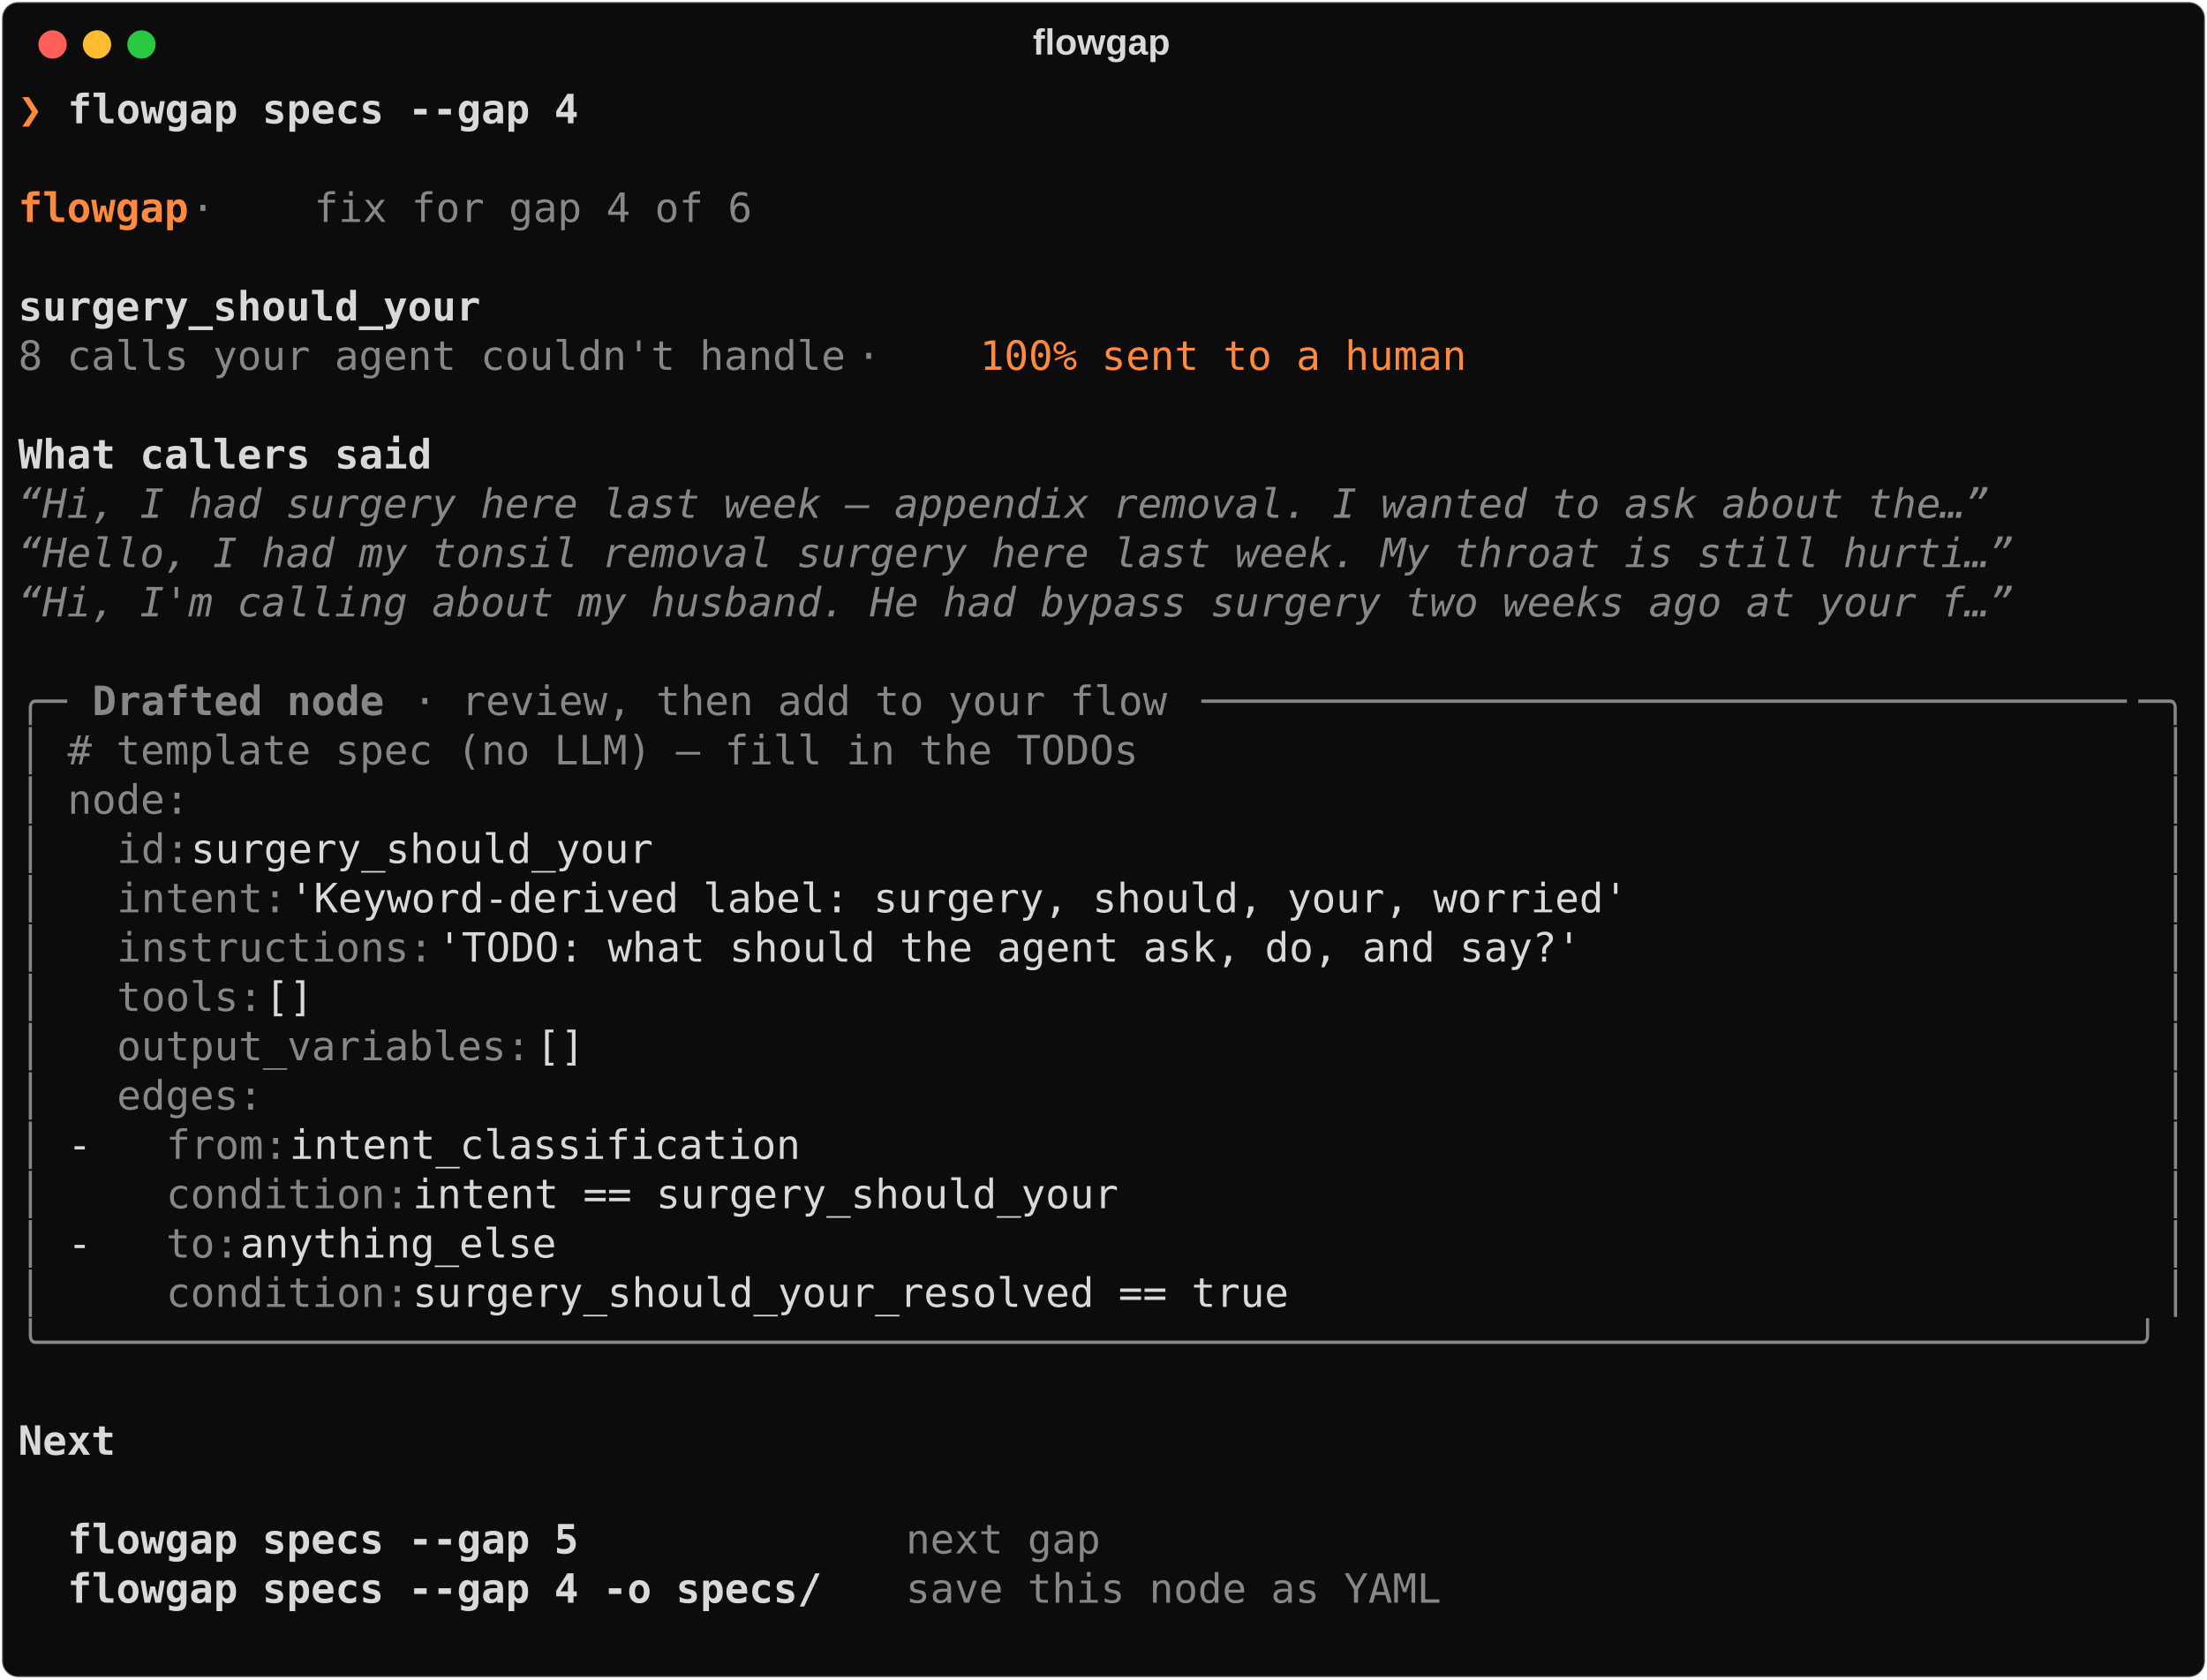
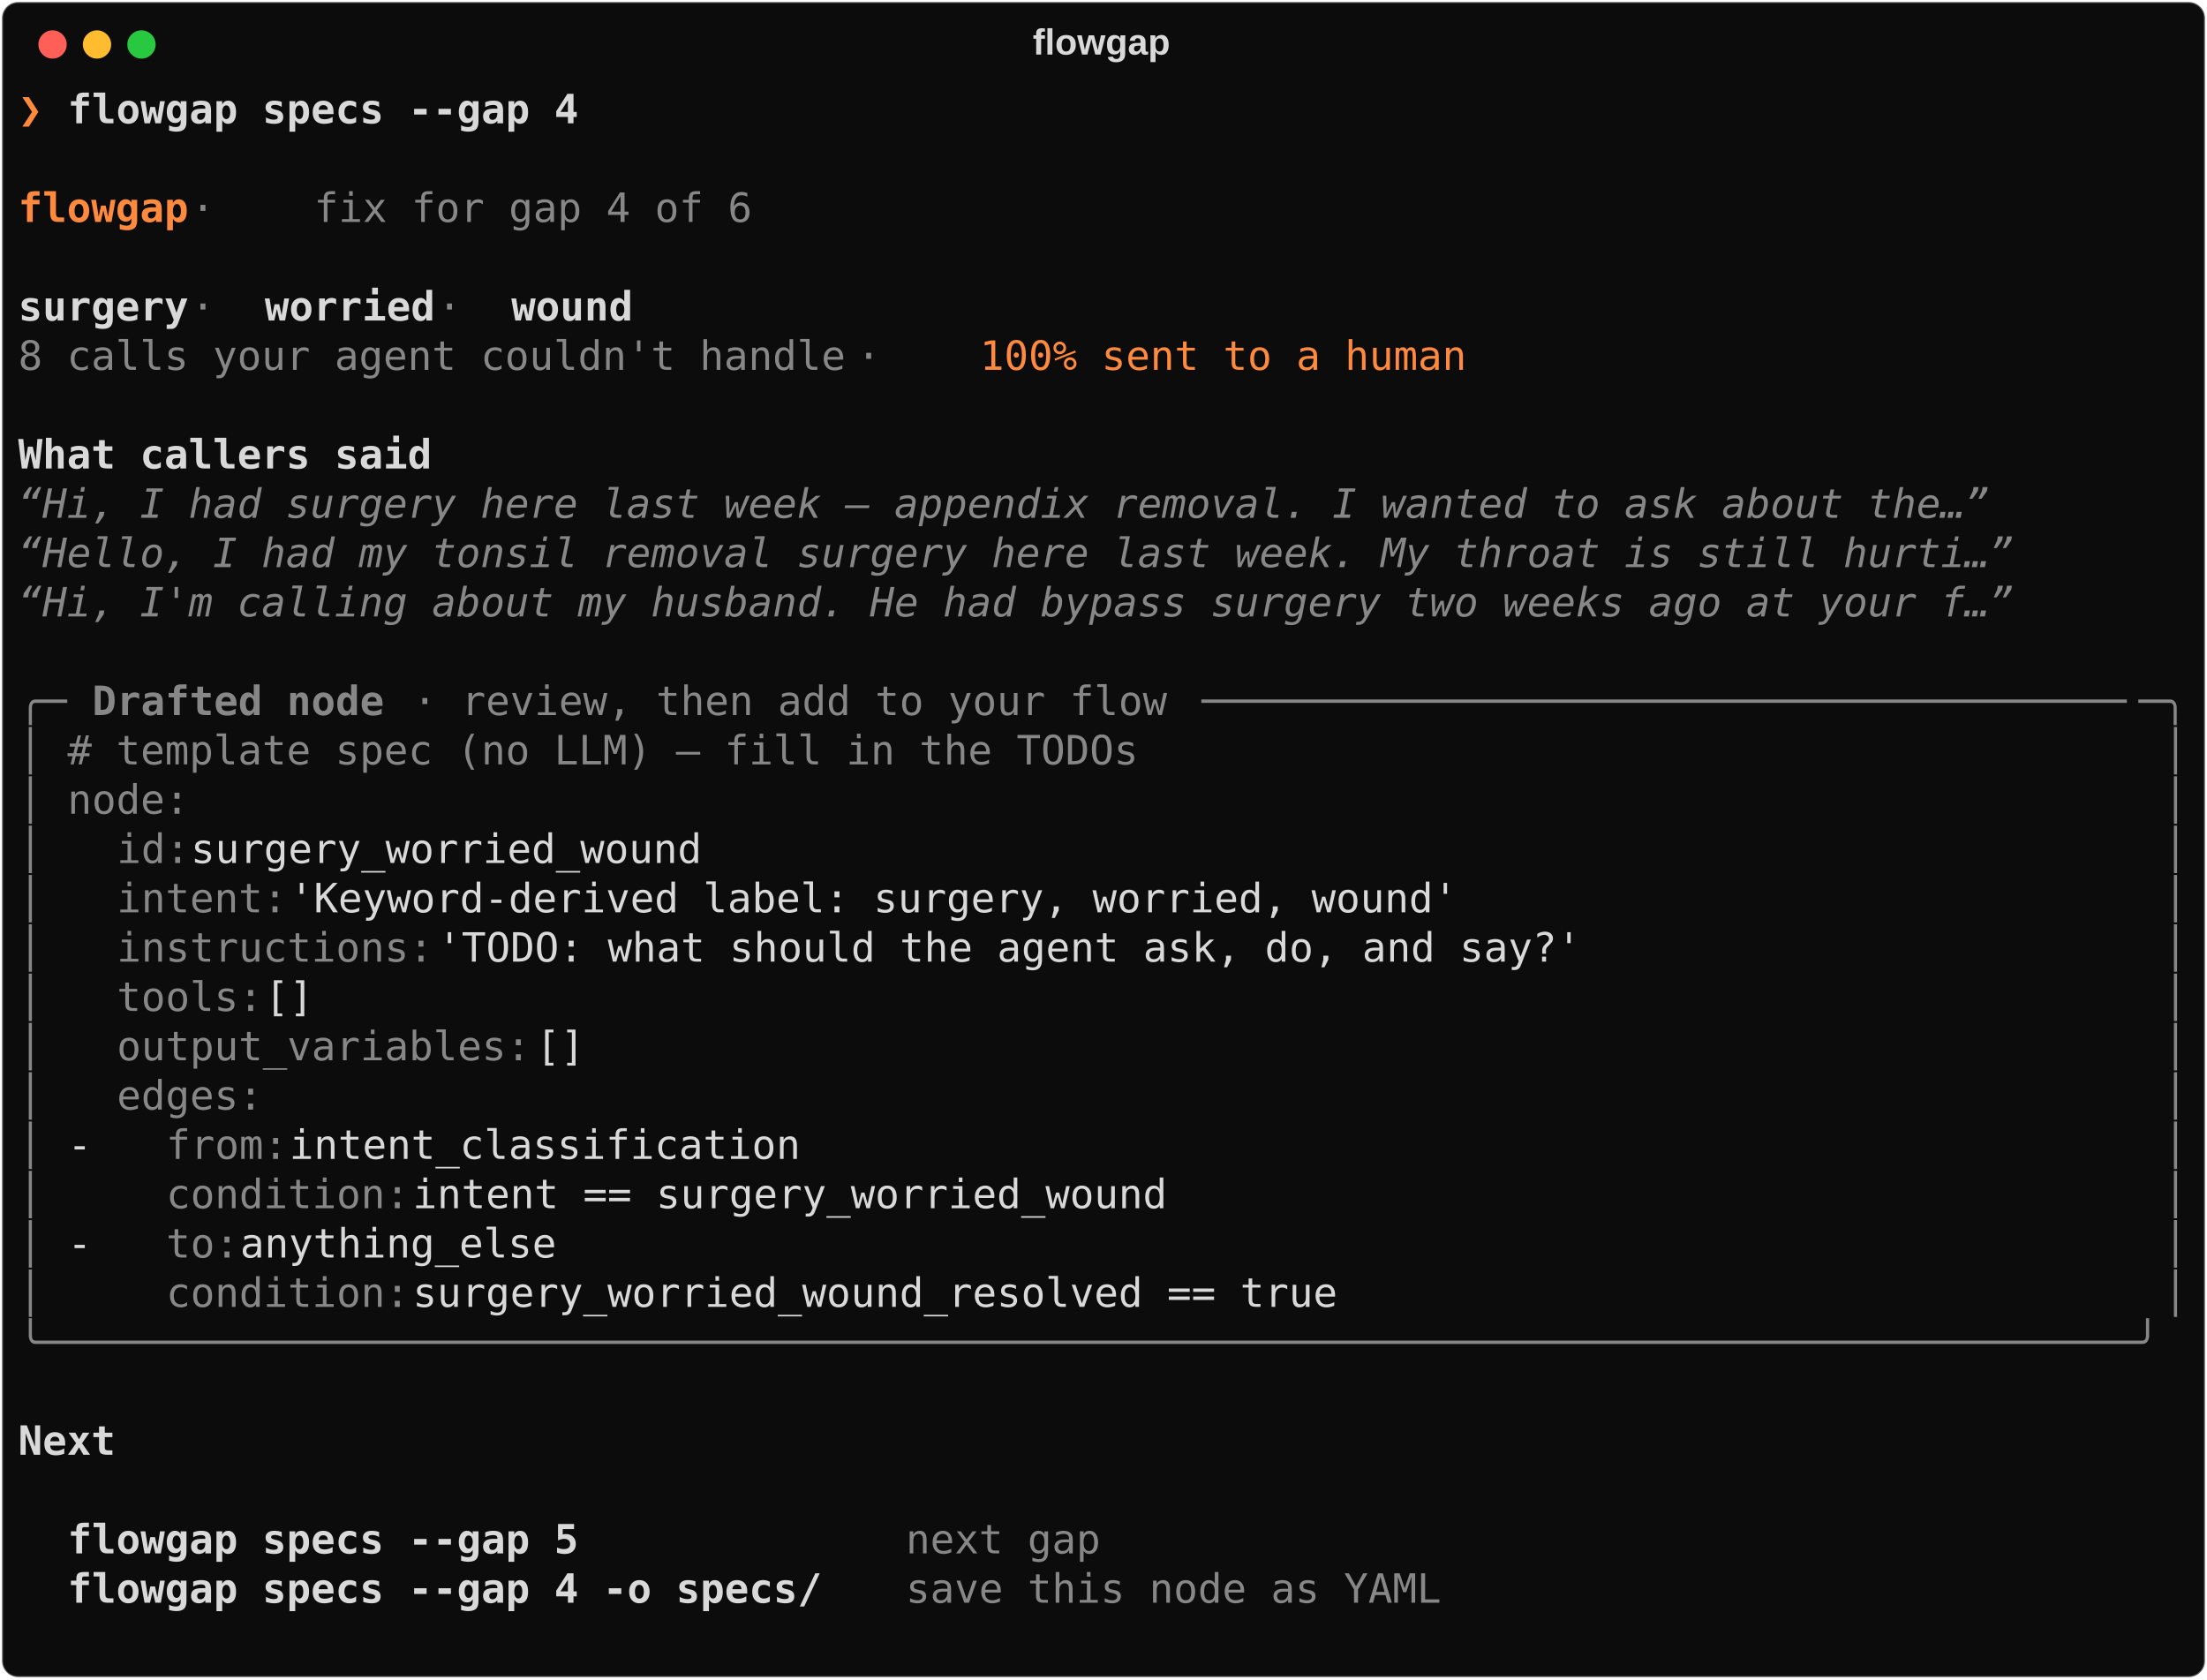
<svg xmlns="http://www.w3.org/2000/svg" class="rich-terminal" viewBox="0 0 1092 830.8">
  <style>

    @font-face {
        font-family: "Fira Code";
        src: local("FiraCode-Regular"),
                url("https://cdnjs.cloudflare.com/ajax/libs/firacode/6.2.0/woff2/FiraCode-Regular.woff2") format("woff2"),
                url("https://cdnjs.cloudflare.com/ajax/libs/firacode/6.2.0/woff/FiraCode-Regular.woff") format("woff");
        font-style: normal;
        font-weight: 400;
    }
    @font-face {
        font-family: "Fira Code";
        src: local("FiraCode-Bold"),
                url("https://cdnjs.cloudflare.com/ajax/libs/firacode/6.2.0/woff2/FiraCode-Bold.woff2") format("woff2"),
                url("https://cdnjs.cloudflare.com/ajax/libs/firacode/6.2.0/woff/FiraCode-Bold.woff") format("woff");
        font-style: bold;
        font-weight: 700;
    }

-     .terminal-3758983253-matrix {
+     .terminal-3146363266-matrix {
        font-family: Fira Code, monospace;
        font-size: 20px;
        line-height: 24.4px;
        font-variant-east-asian: full-width;
    }

-     .terminal-3758983253-title {
+     .terminal-3146363266-title {
        font-size: 18px;
        font-weight: bold;
        font-family: arial;
    }

-     .terminal-3758983253-r1 { fill: #ff8a3d;font-weight: bold }
- .terminal-3758983253-r2 { fill: #d9d9d9 }
- .terminal-3758983253-r3 { fill: #d9d9d9;font-weight: bold }
- .terminal-3758983253-r4 { fill: #878787 }
- .terminal-3758983253-r5 { fill: #ff8a3d }
- .terminal-3758983253-r6 { fill: #878787;font-style: italic; }
- .terminal-3758983253-r7 { fill: #878787;font-weight: bold }
+     .terminal-3146363266-r1 { fill: #ff8a3d;font-weight: bold }
+ .terminal-3146363266-r2 { fill: #d9d9d9 }
+ .terminal-3146363266-r3 { fill: #d9d9d9;font-weight: bold }
+ .terminal-3146363266-r4 { fill: #878787 }
+ .terminal-3146363266-r5 { fill: #ff8a3d }
+ .terminal-3146363266-r6 { fill: #878787;font-style: italic; }
+ .terminal-3146363266-r7 { fill: #878787;font-weight: bold }
    </style>
  <defs>
-     <clipPath id="terminal-3758983253-clip-terminal">
+     <clipPath id="terminal-3146363266-clip-terminal">
      <rect x="0" y="0" width="1072.6" height="779.8" />
    </clipPath>
-     <clipPath id="terminal-3758983253-line-0">
+     <clipPath id="terminal-3146363266-line-0">
      <rect x="0" y="1.5" width="1073.6" height="24.65" />
    </clipPath>
-     <clipPath id="terminal-3758983253-line-1">
+     <clipPath id="terminal-3146363266-line-1">
      <rect x="0" y="25.9" width="1073.6" height="24.65" />
    </clipPath>
-     <clipPath id="terminal-3758983253-line-2">
+     <clipPath id="terminal-3146363266-line-2">
      <rect x="0" y="50.3" width="1073.6" height="24.65" />
    </clipPath>
-     <clipPath id="terminal-3758983253-line-3">
+     <clipPath id="terminal-3146363266-line-3">
      <rect x="0" y="74.7" width="1073.6" height="24.65" />
    </clipPath>
-     <clipPath id="terminal-3758983253-line-4">
+     <clipPath id="terminal-3146363266-line-4">
      <rect x="0" y="99.1" width="1073.6" height="24.65" />
    </clipPath>
-     <clipPath id="terminal-3758983253-line-5">
+     <clipPath id="terminal-3146363266-line-5">
      <rect x="0" y="123.5" width="1073.6" height="24.65" />
    </clipPath>
-     <clipPath id="terminal-3758983253-line-6">
+     <clipPath id="terminal-3146363266-line-6">
      <rect x="0" y="147.9" width="1073.6" height="24.65" />
    </clipPath>
-     <clipPath id="terminal-3758983253-line-7">
+     <clipPath id="terminal-3146363266-line-7">
      <rect x="0" y="172.3" width="1073.6" height="24.65" />
    </clipPath>
-     <clipPath id="terminal-3758983253-line-8">
+     <clipPath id="terminal-3146363266-line-8">
      <rect x="0" y="196.7" width="1073.6" height="24.65" />
    </clipPath>
-     <clipPath id="terminal-3758983253-line-9">
+     <clipPath id="terminal-3146363266-line-9">
      <rect x="0" y="221.1" width="1073.6" height="24.65" />
    </clipPath>
-     <clipPath id="terminal-3758983253-line-10">
+     <clipPath id="terminal-3146363266-line-10">
      <rect x="0" y="245.5" width="1073.6" height="24.65" />
    </clipPath>
-     <clipPath id="terminal-3758983253-line-11">
+     <clipPath id="terminal-3146363266-line-11">
      <rect x="0" y="269.9" width="1073.6" height="24.65" />
    </clipPath>
-     <clipPath id="terminal-3758983253-line-12">
+     <clipPath id="terminal-3146363266-line-12">
      <rect x="0" y="294.3" width="1073.6" height="24.65" />
    </clipPath>
-     <clipPath id="terminal-3758983253-line-13">
+     <clipPath id="terminal-3146363266-line-13">
      <rect x="0" y="318.7" width="1073.6" height="24.65" />
    </clipPath>
-     <clipPath id="terminal-3758983253-line-14">
+     <clipPath id="terminal-3146363266-line-14">
      <rect x="0" y="343.1" width="1073.6" height="24.65" />
    </clipPath>
-     <clipPath id="terminal-3758983253-line-15">
+     <clipPath id="terminal-3146363266-line-15">
      <rect x="0" y="367.5" width="1073.6" height="24.65" />
    </clipPath>
-     <clipPath id="terminal-3758983253-line-16">
+     <clipPath id="terminal-3146363266-line-16">
      <rect x="0" y="391.9" width="1073.6" height="24.65" />
    </clipPath>
-     <clipPath id="terminal-3758983253-line-17">
+     <clipPath id="terminal-3146363266-line-17">
      <rect x="0" y="416.3" width="1073.6" height="24.65" />
    </clipPath>
-     <clipPath id="terminal-3758983253-line-18">
+     <clipPath id="terminal-3146363266-line-18">
      <rect x="0" y="440.7" width="1073.6" height="24.65" />
    </clipPath>
-     <clipPath id="terminal-3758983253-line-19">
+     <clipPath id="terminal-3146363266-line-19">
      <rect x="0" y="465.1" width="1073.6" height="24.65" />
    </clipPath>
-     <clipPath id="terminal-3758983253-line-20">
+     <clipPath id="terminal-3146363266-line-20">
      <rect x="0" y="489.5" width="1073.6" height="24.65" />
    </clipPath>
-     <clipPath id="terminal-3758983253-line-21">
+     <clipPath id="terminal-3146363266-line-21">
      <rect x="0" y="513.9" width="1073.6" height="24.65" />
    </clipPath>
-     <clipPath id="terminal-3758983253-line-22">
+     <clipPath id="terminal-3146363266-line-22">
      <rect x="0" y="538.3" width="1073.6" height="24.65" />
    </clipPath>
-     <clipPath id="terminal-3758983253-line-23">
+     <clipPath id="terminal-3146363266-line-23">
      <rect x="0" y="562.7" width="1073.6" height="24.65" />
    </clipPath>
-     <clipPath id="terminal-3758983253-line-24">
+     <clipPath id="terminal-3146363266-line-24">
      <rect x="0" y="587.1" width="1073.6" height="24.65" />
    </clipPath>
-     <clipPath id="terminal-3758983253-line-25">
+     <clipPath id="terminal-3146363266-line-25">
      <rect x="0" y="611.5" width="1073.6" height="24.65" />
    </clipPath>
-     <clipPath id="terminal-3758983253-line-26">
+     <clipPath id="terminal-3146363266-line-26">
      <rect x="0" y="635.9" width="1073.6" height="24.65" />
    </clipPath>
-     <clipPath id="terminal-3758983253-line-27">
+     <clipPath id="terminal-3146363266-line-27">
      <rect x="0" y="660.3" width="1073.6" height="24.65" />
    </clipPath>
-     <clipPath id="terminal-3758983253-line-28">
+     <clipPath id="terminal-3146363266-line-28">
      <rect x="0" y="684.7" width="1073.6" height="24.65" />
    </clipPath>
-     <clipPath id="terminal-3758983253-line-29">
+     <clipPath id="terminal-3146363266-line-29">
      <rect x="0" y="709.1" width="1073.6" height="24.65" />
    </clipPath>
-     <clipPath id="terminal-3758983253-line-30">
+     <clipPath id="terminal-3146363266-line-30">
      <rect x="0" y="733.5" width="1073.6" height="24.65" />
    </clipPath>
  </defs>
  <rect fill="#0c0c0c" stroke="rgba(255,255,255,0.35)" stroke-width="1" x="1" y="1" width="1090" height="828.8" rx="8" />
-   <text class="terminal-3758983253-title" fill="#d9d9d9" text-anchor="middle" x="545" y="27">flowgap</text>
+   <text class="terminal-3146363266-title" fill="#d9d9d9" text-anchor="middle" x="545" y="27">flowgap</text>
  <g transform="translate(26,22)">
    <circle cx="0" cy="0" r="7" fill="#ff5f57" />
    <circle cx="22" cy="0" r="7" fill="#febc2e" />
    <circle cx="44" cy="0" r="7" fill="#28c840" />
  </g>
-   <g transform="translate(9, 41)" clip-path="url(#terminal-3758983253-clip-terminal)">
-     <g class="terminal-3758983253-matrix">
-       <text class="terminal-3758983253-r1" x="0" y="20" textLength="12.2" clip-path="url(#terminal-3758983253-line-0)">❯</text>
-       <text class="terminal-3758983253-r3" x="24.4" y="20" textLength="256.2" clip-path="url(#terminal-3758983253-line-0)">flowgap specs --gap 4</text>
-       <text class="terminal-3758983253-r2" x="1073.6" y="20" textLength="12.2" clip-path="url(#terminal-3758983253-line-0)">
- </text>
-       <text class="terminal-3758983253-r2" x="1073.6" y="44.4" textLength="12.2" clip-path="url(#terminal-3758983253-line-1)">
- </text>
-       <text class="terminal-3758983253-r1" x="0" y="68.8" textLength="85.4" clip-path="url(#terminal-3758983253-line-2)">flowgap</text>
-       <text class="terminal-3758983253-r4" x="85.4" y="68.8" textLength="61" clip-path="url(#terminal-3758983253-line-2)">  ·  </text>
-       <text class="terminal-3758983253-r4" x="146.4" y="68.8" textLength="219.6" clip-path="url(#terminal-3758983253-line-2)">fix for gap 4 of 6</text>
-       <text class="terminal-3758983253-r2" x="1073.6" y="68.8" textLength="12.2" clip-path="url(#terminal-3758983253-line-2)">
- </text>
-       <text class="terminal-3758983253-r2" x="1073.6" y="93.2" textLength="12.2" clip-path="url(#terminal-3758983253-line-3)">
- </text>
-       <text class="terminal-3758983253-r3" x="0" y="117.6" textLength="231.8" clip-path="url(#terminal-3758983253-line-4)">surgery_should_your</text>
-       <text class="terminal-3758983253-r2" x="1073.6" y="117.6" textLength="12.2" clip-path="url(#terminal-3758983253-line-4)">
- </text>
-       <text class="terminal-3758983253-r4" x="0" y="142" textLength="414.8" clip-path="url(#terminal-3758983253-line-5)">8 calls your agent couldn't handle</text>
-       <text class="terminal-3758983253-r4" x="414.8" y="142" textLength="61" clip-path="url(#terminal-3758983253-line-5)">  ·  </text>
-       <text class="terminal-3758983253-r5" x="475.8" y="142" textLength="244" clip-path="url(#terminal-3758983253-line-5)">100% sent to a human</text>
-       <text class="terminal-3758983253-r2" x="1073.6" y="142" textLength="12.2" clip-path="url(#terminal-3758983253-line-5)">
- </text>
-       <text class="terminal-3758983253-r2" x="1073.6" y="166.4" textLength="12.2" clip-path="url(#terminal-3758983253-line-6)">
- </text>
-       <text class="terminal-3758983253-r3" x="0" y="190.8" textLength="207.4" clip-path="url(#terminal-3758983253-line-7)">What callers said</text>
-       <text class="terminal-3758983253-r2" x="1073.6" y="190.8" textLength="12.2" clip-path="url(#terminal-3758983253-line-7)">
- </text>
-       <text class="terminal-3758983253-r6" x="0" y="215.2" textLength="1012.6" clip-path="url(#terminal-3758983253-line-8)">  “Hi, I had surgery here last week — appendix removal. I wanted to ask about the…”</text>
-       <text class="terminal-3758983253-r2" x="1073.6" y="215.2" textLength="12.2" clip-path="url(#terminal-3758983253-line-8)">
- </text>
-       <text class="terminal-3758983253-r6" x="0" y="239.6" textLength="1024.8" clip-path="url(#terminal-3758983253-line-9)">  “Hello, I had my tonsil removal surgery here last week. My throat is still hurti…”</text>
-       <text class="terminal-3758983253-r2" x="1073.6" y="239.6" textLength="12.2" clip-path="url(#terminal-3758983253-line-9)">
- </text>
-       <text class="terminal-3758983253-r6" x="0" y="264" textLength="1024.8" clip-path="url(#terminal-3758983253-line-10)">  “Hi, I'm calling about my husband. He had bypass surgery two weeks ago at your f…”</text>
-       <text class="terminal-3758983253-r2" x="1073.6" y="264" textLength="12.2" clip-path="url(#terminal-3758983253-line-10)">
- </text>
-       <text class="terminal-3758983253-r2" x="1073.6" y="288.4" textLength="12.2" clip-path="url(#terminal-3758983253-line-11)">
- </text>
-       <text class="terminal-3758983253-r4" x="0" y="312.8" textLength="24.4" clip-path="url(#terminal-3758983253-line-12)">╭─</text>
-       <text class="terminal-3758983253-r7" x="36.6" y="312.8" textLength="146.4" clip-path="url(#terminal-3758983253-line-12)">Drafted node</text>
-       <text class="terminal-3758983253-r4" x="195.2" y="312.8" textLength="378.2" clip-path="url(#terminal-3758983253-line-12)">· review, then add to your flow</text>
-       <text class="terminal-3758983253-r4" x="585.6" y="312.8" textLength="463.6" clip-path="url(#terminal-3758983253-line-12)">──────────────────────────────────────</text>
-       <text class="terminal-3758983253-r4" x="1049.2" y="312.8" textLength="24.4" clip-path="url(#terminal-3758983253-line-12)">─╮</text>
-       <text class="terminal-3758983253-r2" x="1073.6" y="312.8" textLength="12.2" clip-path="url(#terminal-3758983253-line-12)">
- </text>
-       <text class="terminal-3758983253-r4" x="0" y="337.2" textLength="12.2" clip-path="url(#terminal-3758983253-line-13)">│</text>
-       <text class="terminal-3758983253-r4" x="24.4" y="337.2" textLength="536.8" clip-path="url(#terminal-3758983253-line-13)"># template spec (no LLM) — fill in the TODOs</text>
-       <text class="terminal-3758983253-r4" x="1061.4" y="337.2" textLength="12.2" clip-path="url(#terminal-3758983253-line-13)">│</text>
-       <text class="terminal-3758983253-r2" x="1073.6" y="337.2" textLength="12.2" clip-path="url(#terminal-3758983253-line-13)">
- </text>
-       <text class="terminal-3758983253-r4" x="0" y="361.6" textLength="12.2" clip-path="url(#terminal-3758983253-line-14)">│</text>
-       <text class="terminal-3758983253-r4" x="24.4" y="361.6" textLength="61" clip-path="url(#terminal-3758983253-line-14)">node:</text>
-       <text class="terminal-3758983253-r4" x="1061.4" y="361.6" textLength="12.2" clip-path="url(#terminal-3758983253-line-14)">│</text>
-       <text class="terminal-3758983253-r2" x="1073.6" y="361.6" textLength="12.2" clip-path="url(#terminal-3758983253-line-14)">
- </text>
-       <text class="terminal-3758983253-r4" x="0" y="386" textLength="12.2" clip-path="url(#terminal-3758983253-line-15)">│</text>
-       <text class="terminal-3758983253-r4" x="48.8" y="386" textLength="36.6" clip-path="url(#terminal-3758983253-line-15)">id:</text>
-       <text class="terminal-3758983253-r2" x="85.4" y="386" textLength="244" clip-path="url(#terminal-3758983253-line-15)"> surgery_should_your</text>
-       <text class="terminal-3758983253-r4" x="1061.4" y="386" textLength="12.2" clip-path="url(#terminal-3758983253-line-15)">│</text>
-       <text class="terminal-3758983253-r2" x="1073.6" y="386" textLength="12.2" clip-path="url(#terminal-3758983253-line-15)">
- </text>
-       <text class="terminal-3758983253-r4" x="0" y="410.4" textLength="12.2" clip-path="url(#terminal-3758983253-line-16)">│</text>
-       <text class="terminal-3758983253-r4" x="48.8" y="410.4" textLength="85.4" clip-path="url(#terminal-3758983253-line-16)">intent:</text>
-       <text class="terminal-3758983253-r2" x="134.2" y="410.4" textLength="683.2" clip-path="url(#terminal-3758983253-line-16)"> 'Keyword-derived label: surgery, should, your, worried'</text>
-       <text class="terminal-3758983253-r4" x="1061.4" y="410.4" textLength="12.2" clip-path="url(#terminal-3758983253-line-16)">│</text>
-       <text class="terminal-3758983253-r2" x="1073.6" y="410.4" textLength="12.2" clip-path="url(#terminal-3758983253-line-16)">
- </text>
-       <text class="terminal-3758983253-r4" x="0" y="434.8" textLength="12.2" clip-path="url(#terminal-3758983253-line-17)">│</text>
-       <text class="terminal-3758983253-r4" x="48.8" y="434.8" textLength="158.6" clip-path="url(#terminal-3758983253-line-17)">instructions:</text>
-       <text class="terminal-3758983253-r2" x="207.4" y="434.8" textLength="585.6" clip-path="url(#terminal-3758983253-line-17)"> 'TODO: what should the agent ask, do, and say?'</text>
-       <text class="terminal-3758983253-r4" x="1061.4" y="434.8" textLength="12.2" clip-path="url(#terminal-3758983253-line-17)">│</text>
-       <text class="terminal-3758983253-r2" x="1073.6" y="434.8" textLength="12.2" clip-path="url(#terminal-3758983253-line-17)">
- </text>
-       <text class="terminal-3758983253-r4" x="0" y="459.2" textLength="12.2" clip-path="url(#terminal-3758983253-line-18)">│</text>
-       <text class="terminal-3758983253-r4" x="48.8" y="459.2" textLength="73.2" clip-path="url(#terminal-3758983253-line-18)">tools:</text>
-       <text class="terminal-3758983253-r2" x="122" y="459.2" textLength="36.6" clip-path="url(#terminal-3758983253-line-18)"> []</text>
-       <text class="terminal-3758983253-r4" x="1061.4" y="459.2" textLength="12.2" clip-path="url(#terminal-3758983253-line-18)">│</text>
-       <text class="terminal-3758983253-r2" x="1073.6" y="459.2" textLength="12.2" clip-path="url(#terminal-3758983253-line-18)">
- </text>
-       <text class="terminal-3758983253-r4" x="0" y="483.6" textLength="12.2" clip-path="url(#terminal-3758983253-line-19)">│</text>
-       <text class="terminal-3758983253-r4" x="48.8" y="483.6" textLength="207.4" clip-path="url(#terminal-3758983253-line-19)">output_variables:</text>
-       <text class="terminal-3758983253-r2" x="256.2" y="483.6" textLength="36.6" clip-path="url(#terminal-3758983253-line-19)"> []</text>
-       <text class="terminal-3758983253-r4" x="1061.4" y="483.6" textLength="12.2" clip-path="url(#terminal-3758983253-line-19)">│</text>
-       <text class="terminal-3758983253-r2" x="1073.6" y="483.6" textLength="12.2" clip-path="url(#terminal-3758983253-line-19)">
- </text>
-       <text class="terminal-3758983253-r4" x="0" y="508" textLength="12.2" clip-path="url(#terminal-3758983253-line-20)">│</text>
-       <text class="terminal-3758983253-r4" x="48.8" y="508" textLength="73.2" clip-path="url(#terminal-3758983253-line-20)">edges:</text>
-       <text class="terminal-3758983253-r4" x="1061.4" y="508" textLength="12.2" clip-path="url(#terminal-3758983253-line-20)">│</text>
-       <text class="terminal-3758983253-r2" x="1073.6" y="508" textLength="12.2" clip-path="url(#terminal-3758983253-line-20)">
- </text>
-       <text class="terminal-3758983253-r4" x="0" y="532.4" textLength="12.2" clip-path="url(#terminal-3758983253-line-21)">│</text>
-       <text class="terminal-3758983253-r2" x="24.4" y="532.4" textLength="48.8" clip-path="url(#terminal-3758983253-line-21)">  - </text>
-       <text class="terminal-3758983253-r4" x="73.2" y="532.4" textLength="61" clip-path="url(#terminal-3758983253-line-21)">from:</text>
-       <text class="terminal-3758983253-r2" x="134.2" y="532.4" textLength="268.4" clip-path="url(#terminal-3758983253-line-21)"> intent_classification</text>
-       <text class="terminal-3758983253-r4" x="1061.4" y="532.4" textLength="12.2" clip-path="url(#terminal-3758983253-line-21)">│</text>
-       <text class="terminal-3758983253-r2" x="1073.6" y="532.4" textLength="12.2" clip-path="url(#terminal-3758983253-line-21)">
- </text>
-       <text class="terminal-3758983253-r4" x="0" y="556.8" textLength="12.2" clip-path="url(#terminal-3758983253-line-22)">│</text>
-       <text class="terminal-3758983253-r4" x="73.2" y="556.8" textLength="122" clip-path="url(#terminal-3758983253-line-22)">condition:</text>
-       <text class="terminal-3758983253-r2" x="195.2" y="556.8" textLength="366" clip-path="url(#terminal-3758983253-line-22)"> intent == surgery_should_your</text>
-       <text class="terminal-3758983253-r4" x="1061.4" y="556.8" textLength="12.2" clip-path="url(#terminal-3758983253-line-22)">│</text>
-       <text class="terminal-3758983253-r2" x="1073.6" y="556.8" textLength="12.2" clip-path="url(#terminal-3758983253-line-22)">
- </text>
-       <text class="terminal-3758983253-r4" x="0" y="581.2" textLength="12.2" clip-path="url(#terminal-3758983253-line-23)">│</text>
-       <text class="terminal-3758983253-r2" x="24.4" y="581.2" textLength="48.8" clip-path="url(#terminal-3758983253-line-23)">  - </text>
-       <text class="terminal-3758983253-r4" x="73.2" y="581.2" textLength="36.6" clip-path="url(#terminal-3758983253-line-23)">to:</text>
-       <text class="terminal-3758983253-r2" x="109.8" y="581.2" textLength="170.8" clip-path="url(#terminal-3758983253-line-23)"> anything_else</text>
-       <text class="terminal-3758983253-r4" x="1061.4" y="581.2" textLength="12.2" clip-path="url(#terminal-3758983253-line-23)">│</text>
-       <text class="terminal-3758983253-r2" x="1073.6" y="581.2" textLength="12.2" clip-path="url(#terminal-3758983253-line-23)">
- </text>
-       <text class="terminal-3758983253-r4" x="0" y="605.6" textLength="12.2" clip-path="url(#terminal-3758983253-line-24)">│</text>
-       <text class="terminal-3758983253-r4" x="73.2" y="605.6" textLength="122" clip-path="url(#terminal-3758983253-line-24)">condition:</text>
-       <text class="terminal-3758983253-r2" x="195.2" y="605.6" textLength="451.4" clip-path="url(#terminal-3758983253-line-24)"> surgery_should_your_resolved == true</text>
-       <text class="terminal-3758983253-r4" x="1061.4" y="605.6" textLength="12.2" clip-path="url(#terminal-3758983253-line-24)">│</text>
-       <text class="terminal-3758983253-r2" x="1073.6" y="605.6" textLength="12.2" clip-path="url(#terminal-3758983253-line-24)">
- </text>
-       <text class="terminal-3758983253-r4" x="0" y="630" textLength="1073.6" clip-path="url(#terminal-3758983253-line-25)">╰──────────────────────────────────────────────────────────────────────────────────────╯</text>
-       <text class="terminal-3758983253-r2" x="1073.6" y="630" textLength="12.2" clip-path="url(#terminal-3758983253-line-25)">
- </text>
-       <text class="terminal-3758983253-r2" x="1073.6" y="654.4" textLength="12.2" clip-path="url(#terminal-3758983253-line-26)">
- </text>
-       <text class="terminal-3758983253-r3" x="0" y="678.8" textLength="48.8" clip-path="url(#terminal-3758983253-line-27)">Next</text>
-       <text class="terminal-3758983253-r2" x="1073.6" y="678.8" textLength="12.2" clip-path="url(#terminal-3758983253-line-27)">
- </text>
-       <text class="terminal-3758983253-r2" x="1073.6" y="703.2" textLength="12.2" clip-path="url(#terminal-3758983253-line-28)">
- </text>
-       <text class="terminal-3758983253-r3" x="24.4" y="727.6" textLength="378.2" clip-path="url(#terminal-3758983253-line-29)">flowgap specs --gap 5          </text>
-       <text class="terminal-3758983253-r4" x="439.2" y="727.6" textLength="97.6" clip-path="url(#terminal-3758983253-line-29)">next gap</text>
-       <text class="terminal-3758983253-r2" x="1073.6" y="727.6" textLength="12.2" clip-path="url(#terminal-3758983253-line-29)">
- </text>
-       <text class="terminal-3758983253-r3" x="24.4" y="752" textLength="378.2" clip-path="url(#terminal-3758983253-line-30)">flowgap specs --gap 4 -o specs/</text>
-       <text class="terminal-3758983253-r4" x="439.2" y="752" textLength="268.4" clip-path="url(#terminal-3758983253-line-30)">save this node as YAML</text>
-       <text class="terminal-3758983253-r2" x="1073.6" y="752" textLength="12.2" clip-path="url(#terminal-3758983253-line-30)">
- </text>
-       <text class="terminal-3758983253-r2" x="1073.6" y="776.4" textLength="12.2" clip-path="url(#terminal-3758983253-line-31)">
+   <g transform="translate(9, 41)" clip-path="url(#terminal-3146363266-clip-terminal)">
+     <g class="terminal-3146363266-matrix">
+       <text class="terminal-3146363266-r1" x="0" y="20" textLength="12.2" clip-path="url(#terminal-3146363266-line-0)">❯</text>
+       <text class="terminal-3146363266-r3" x="24.4" y="20" textLength="256.2" clip-path="url(#terminal-3146363266-line-0)">flowgap specs --gap 4</text>
+       <text class="terminal-3146363266-r2" x="1073.6" y="20" textLength="12.2" clip-path="url(#terminal-3146363266-line-0)">
+ </text>
+       <text class="terminal-3146363266-r2" x="1073.6" y="44.4" textLength="12.2" clip-path="url(#terminal-3146363266-line-1)">
+ </text>
+       <text class="terminal-3146363266-r1" x="0" y="68.8" textLength="85.4" clip-path="url(#terminal-3146363266-line-2)">flowgap</text>
+       <text class="terminal-3146363266-r4" x="85.4" y="68.8" textLength="61" clip-path="url(#terminal-3146363266-line-2)">  ·  </text>
+       <text class="terminal-3146363266-r4" x="146.4" y="68.8" textLength="219.6" clip-path="url(#terminal-3146363266-line-2)">fix for gap 4 of 6</text>
+       <text class="terminal-3146363266-r2" x="1073.6" y="68.8" textLength="12.2" clip-path="url(#terminal-3146363266-line-2)">
+ </text>
+       <text class="terminal-3146363266-r2" x="1073.6" y="93.2" textLength="12.2" clip-path="url(#terminal-3146363266-line-3)">
+ </text>
+       <text class="terminal-3146363266-r3" x="0" y="117.6" textLength="85.4" clip-path="url(#terminal-3146363266-line-4)">surgery</text>
+       <text class="terminal-3146363266-r4" x="85.4" y="117.6" textLength="36.6" clip-path="url(#terminal-3146363266-line-4)"> · </text>
+       <text class="terminal-3146363266-r3" x="122" y="117.6" textLength="85.4" clip-path="url(#terminal-3146363266-line-4)">worried</text>
+       <text class="terminal-3146363266-r4" x="207.4" y="117.6" textLength="36.6" clip-path="url(#terminal-3146363266-line-4)"> · </text>
+       <text class="terminal-3146363266-r3" x="244" y="117.6" textLength="61" clip-path="url(#terminal-3146363266-line-4)">wound</text>
+       <text class="terminal-3146363266-r2" x="1073.6" y="117.6" textLength="12.2" clip-path="url(#terminal-3146363266-line-4)">
+ </text>
+       <text class="terminal-3146363266-r4" x="0" y="142" textLength="414.8" clip-path="url(#terminal-3146363266-line-5)">8 calls your agent couldn't handle</text>
+       <text class="terminal-3146363266-r4" x="414.8" y="142" textLength="61" clip-path="url(#terminal-3146363266-line-5)">  ·  </text>
+       <text class="terminal-3146363266-r5" x="475.8" y="142" textLength="244" clip-path="url(#terminal-3146363266-line-5)">100% sent to a human</text>
+       <text class="terminal-3146363266-r2" x="1073.6" y="142" textLength="12.2" clip-path="url(#terminal-3146363266-line-5)">
+ </text>
+       <text class="terminal-3146363266-r2" x="1073.6" y="166.4" textLength="12.2" clip-path="url(#terminal-3146363266-line-6)">
+ </text>
+       <text class="terminal-3146363266-r3" x="0" y="190.8" textLength="207.4" clip-path="url(#terminal-3146363266-line-7)">What callers said</text>
+       <text class="terminal-3146363266-r2" x="1073.6" y="190.8" textLength="12.2" clip-path="url(#terminal-3146363266-line-7)">
+ </text>
+       <text class="terminal-3146363266-r6" x="0" y="215.2" textLength="1012.6" clip-path="url(#terminal-3146363266-line-8)">  “Hi, I had surgery here last week — appendix removal. I wanted to ask about the…”</text>
+       <text class="terminal-3146363266-r2" x="1073.6" y="215.2" textLength="12.2" clip-path="url(#terminal-3146363266-line-8)">
+ </text>
+       <text class="terminal-3146363266-r6" x="0" y="239.6" textLength="1024.8" clip-path="url(#terminal-3146363266-line-9)">  “Hello, I had my tonsil removal surgery here last week. My throat is still hurti…”</text>
+       <text class="terminal-3146363266-r2" x="1073.6" y="239.6" textLength="12.2" clip-path="url(#terminal-3146363266-line-9)">
+ </text>
+       <text class="terminal-3146363266-r6" x="0" y="264" textLength="1024.8" clip-path="url(#terminal-3146363266-line-10)">  “Hi, I'm calling about my husband. He had bypass surgery two weeks ago at your f…”</text>
+       <text class="terminal-3146363266-r2" x="1073.6" y="264" textLength="12.2" clip-path="url(#terminal-3146363266-line-10)">
+ </text>
+       <text class="terminal-3146363266-r2" x="1073.6" y="288.4" textLength="12.2" clip-path="url(#terminal-3146363266-line-11)">
+ </text>
+       <text class="terminal-3146363266-r4" x="0" y="312.8" textLength="24.4" clip-path="url(#terminal-3146363266-line-12)">╭─</text>
+       <text class="terminal-3146363266-r7" x="36.6" y="312.8" textLength="146.4" clip-path="url(#terminal-3146363266-line-12)">Drafted node</text>
+       <text class="terminal-3146363266-r4" x="195.2" y="312.8" textLength="378.2" clip-path="url(#terminal-3146363266-line-12)">· review, then add to your flow</text>
+       <text class="terminal-3146363266-r4" x="585.6" y="312.8" textLength="463.6" clip-path="url(#terminal-3146363266-line-12)">──────────────────────────────────────</text>
+       <text class="terminal-3146363266-r4" x="1049.2" y="312.8" textLength="24.4" clip-path="url(#terminal-3146363266-line-12)">─╮</text>
+       <text class="terminal-3146363266-r2" x="1073.6" y="312.8" textLength="12.2" clip-path="url(#terminal-3146363266-line-12)">
+ </text>
+       <text class="terminal-3146363266-r4" x="0" y="337.2" textLength="12.2" clip-path="url(#terminal-3146363266-line-13)">│</text>
+       <text class="terminal-3146363266-r4" x="24.4" y="337.2" textLength="536.8" clip-path="url(#terminal-3146363266-line-13)"># template spec (no LLM) — fill in the TODOs</text>
+       <text class="terminal-3146363266-r4" x="1061.4" y="337.2" textLength="12.2" clip-path="url(#terminal-3146363266-line-13)">│</text>
+       <text class="terminal-3146363266-r2" x="1073.6" y="337.2" textLength="12.2" clip-path="url(#terminal-3146363266-line-13)">
+ </text>
+       <text class="terminal-3146363266-r4" x="0" y="361.6" textLength="12.2" clip-path="url(#terminal-3146363266-line-14)">│</text>
+       <text class="terminal-3146363266-r4" x="24.4" y="361.6" textLength="61" clip-path="url(#terminal-3146363266-line-14)">node:</text>
+       <text class="terminal-3146363266-r4" x="1061.4" y="361.6" textLength="12.2" clip-path="url(#terminal-3146363266-line-14)">│</text>
+       <text class="terminal-3146363266-r2" x="1073.6" y="361.6" textLength="12.2" clip-path="url(#terminal-3146363266-line-14)">
+ </text>
+       <text class="terminal-3146363266-r4" x="0" y="386" textLength="12.2" clip-path="url(#terminal-3146363266-line-15)">│</text>
+       <text class="terminal-3146363266-r4" x="48.8" y="386" textLength="36.6" clip-path="url(#terminal-3146363266-line-15)">id:</text>
+       <text class="terminal-3146363266-r2" x="85.4" y="386" textLength="268.4" clip-path="url(#terminal-3146363266-line-15)"> surgery_worried_wound</text>
+       <text class="terminal-3146363266-r4" x="1061.4" y="386" textLength="12.2" clip-path="url(#terminal-3146363266-line-15)">│</text>
+       <text class="terminal-3146363266-r2" x="1073.6" y="386" textLength="12.2" clip-path="url(#terminal-3146363266-line-15)">
+ </text>
+       <text class="terminal-3146363266-r4" x="0" y="410.4" textLength="12.2" clip-path="url(#terminal-3146363266-line-16)">│</text>
+       <text class="terminal-3146363266-r4" x="48.8" y="410.4" textLength="85.4" clip-path="url(#terminal-3146363266-line-16)">intent:</text>
+       <text class="terminal-3146363266-r2" x="134.2" y="410.4" textLength="597.8" clip-path="url(#terminal-3146363266-line-16)"> 'Keyword-derived label: surgery, worried, wound'</text>
+       <text class="terminal-3146363266-r4" x="1061.4" y="410.4" textLength="12.2" clip-path="url(#terminal-3146363266-line-16)">│</text>
+       <text class="terminal-3146363266-r2" x="1073.6" y="410.4" textLength="12.2" clip-path="url(#terminal-3146363266-line-16)">
+ </text>
+       <text class="terminal-3146363266-r4" x="0" y="434.8" textLength="12.2" clip-path="url(#terminal-3146363266-line-17)">│</text>
+       <text class="terminal-3146363266-r4" x="48.8" y="434.8" textLength="158.6" clip-path="url(#terminal-3146363266-line-17)">instructions:</text>
+       <text class="terminal-3146363266-r2" x="207.4" y="434.8" textLength="585.6" clip-path="url(#terminal-3146363266-line-17)"> 'TODO: what should the agent ask, do, and say?'</text>
+       <text class="terminal-3146363266-r4" x="1061.4" y="434.8" textLength="12.2" clip-path="url(#terminal-3146363266-line-17)">│</text>
+       <text class="terminal-3146363266-r2" x="1073.6" y="434.8" textLength="12.2" clip-path="url(#terminal-3146363266-line-17)">
+ </text>
+       <text class="terminal-3146363266-r4" x="0" y="459.2" textLength="12.2" clip-path="url(#terminal-3146363266-line-18)">│</text>
+       <text class="terminal-3146363266-r4" x="48.8" y="459.2" textLength="73.2" clip-path="url(#terminal-3146363266-line-18)">tools:</text>
+       <text class="terminal-3146363266-r2" x="122" y="459.2" textLength="36.6" clip-path="url(#terminal-3146363266-line-18)"> []</text>
+       <text class="terminal-3146363266-r4" x="1061.4" y="459.2" textLength="12.2" clip-path="url(#terminal-3146363266-line-18)">│</text>
+       <text class="terminal-3146363266-r2" x="1073.6" y="459.2" textLength="12.2" clip-path="url(#terminal-3146363266-line-18)">
+ </text>
+       <text class="terminal-3146363266-r4" x="0" y="483.6" textLength="12.2" clip-path="url(#terminal-3146363266-line-19)">│</text>
+       <text class="terminal-3146363266-r4" x="48.8" y="483.6" textLength="207.4" clip-path="url(#terminal-3146363266-line-19)">output_variables:</text>
+       <text class="terminal-3146363266-r2" x="256.2" y="483.6" textLength="36.6" clip-path="url(#terminal-3146363266-line-19)"> []</text>
+       <text class="terminal-3146363266-r4" x="1061.4" y="483.6" textLength="12.2" clip-path="url(#terminal-3146363266-line-19)">│</text>
+       <text class="terminal-3146363266-r2" x="1073.6" y="483.6" textLength="12.2" clip-path="url(#terminal-3146363266-line-19)">
+ </text>
+       <text class="terminal-3146363266-r4" x="0" y="508" textLength="12.2" clip-path="url(#terminal-3146363266-line-20)">│</text>
+       <text class="terminal-3146363266-r4" x="48.8" y="508" textLength="73.2" clip-path="url(#terminal-3146363266-line-20)">edges:</text>
+       <text class="terminal-3146363266-r4" x="1061.4" y="508" textLength="12.2" clip-path="url(#terminal-3146363266-line-20)">│</text>
+       <text class="terminal-3146363266-r2" x="1073.6" y="508" textLength="12.2" clip-path="url(#terminal-3146363266-line-20)">
+ </text>
+       <text class="terminal-3146363266-r4" x="0" y="532.4" textLength="12.2" clip-path="url(#terminal-3146363266-line-21)">│</text>
+       <text class="terminal-3146363266-r2" x="24.4" y="532.4" textLength="48.8" clip-path="url(#terminal-3146363266-line-21)">  - </text>
+       <text class="terminal-3146363266-r4" x="73.2" y="532.4" textLength="61" clip-path="url(#terminal-3146363266-line-21)">from:</text>
+       <text class="terminal-3146363266-r2" x="134.2" y="532.4" textLength="268.4" clip-path="url(#terminal-3146363266-line-21)"> intent_classification</text>
+       <text class="terminal-3146363266-r4" x="1061.4" y="532.4" textLength="12.2" clip-path="url(#terminal-3146363266-line-21)">│</text>
+       <text class="terminal-3146363266-r2" x="1073.6" y="532.4" textLength="12.2" clip-path="url(#terminal-3146363266-line-21)">
+ </text>
+       <text class="terminal-3146363266-r4" x="0" y="556.8" textLength="12.2" clip-path="url(#terminal-3146363266-line-22)">│</text>
+       <text class="terminal-3146363266-r4" x="73.2" y="556.8" textLength="122" clip-path="url(#terminal-3146363266-line-22)">condition:</text>
+       <text class="terminal-3146363266-r2" x="195.2" y="556.8" textLength="390.4" clip-path="url(#terminal-3146363266-line-22)"> intent == surgery_worried_wound</text>
+       <text class="terminal-3146363266-r4" x="1061.4" y="556.8" textLength="12.2" clip-path="url(#terminal-3146363266-line-22)">│</text>
+       <text class="terminal-3146363266-r2" x="1073.6" y="556.8" textLength="12.2" clip-path="url(#terminal-3146363266-line-22)">
+ </text>
+       <text class="terminal-3146363266-r4" x="0" y="581.2" textLength="12.2" clip-path="url(#terminal-3146363266-line-23)">│</text>
+       <text class="terminal-3146363266-r2" x="24.4" y="581.2" textLength="48.8" clip-path="url(#terminal-3146363266-line-23)">  - </text>
+       <text class="terminal-3146363266-r4" x="73.2" y="581.2" textLength="36.6" clip-path="url(#terminal-3146363266-line-23)">to:</text>
+       <text class="terminal-3146363266-r2" x="109.8" y="581.2" textLength="170.8" clip-path="url(#terminal-3146363266-line-23)"> anything_else</text>
+       <text class="terminal-3146363266-r4" x="1061.4" y="581.2" textLength="12.2" clip-path="url(#terminal-3146363266-line-23)">│</text>
+       <text class="terminal-3146363266-r2" x="1073.6" y="581.2" textLength="12.2" clip-path="url(#terminal-3146363266-line-23)">
+ </text>
+       <text class="terminal-3146363266-r4" x="0" y="605.6" textLength="12.2" clip-path="url(#terminal-3146363266-line-24)">│</text>
+       <text class="terminal-3146363266-r4" x="73.2" y="605.6" textLength="122" clip-path="url(#terminal-3146363266-line-24)">condition:</text>
+       <text class="terminal-3146363266-r2" x="195.2" y="605.6" textLength="475.8" clip-path="url(#terminal-3146363266-line-24)"> surgery_worried_wound_resolved == true</text>
+       <text class="terminal-3146363266-r4" x="1061.4" y="605.6" textLength="12.2" clip-path="url(#terminal-3146363266-line-24)">│</text>
+       <text class="terminal-3146363266-r2" x="1073.6" y="605.6" textLength="12.2" clip-path="url(#terminal-3146363266-line-24)">
+ </text>
+       <text class="terminal-3146363266-r4" x="0" y="630" textLength="1073.6" clip-path="url(#terminal-3146363266-line-25)">╰──────────────────────────────────────────────────────────────────────────────────────╯</text>
+       <text class="terminal-3146363266-r2" x="1073.6" y="630" textLength="12.2" clip-path="url(#terminal-3146363266-line-25)">
+ </text>
+       <text class="terminal-3146363266-r2" x="1073.6" y="654.4" textLength="12.2" clip-path="url(#terminal-3146363266-line-26)">
+ </text>
+       <text class="terminal-3146363266-r3" x="0" y="678.8" textLength="48.8" clip-path="url(#terminal-3146363266-line-27)">Next</text>
+       <text class="terminal-3146363266-r2" x="1073.6" y="678.8" textLength="12.2" clip-path="url(#terminal-3146363266-line-27)">
+ </text>
+       <text class="terminal-3146363266-r2" x="1073.6" y="703.2" textLength="12.2" clip-path="url(#terminal-3146363266-line-28)">
+ </text>
+       <text class="terminal-3146363266-r3" x="24.4" y="727.6" textLength="378.2" clip-path="url(#terminal-3146363266-line-29)">flowgap specs --gap 5          </text>
+       <text class="terminal-3146363266-r4" x="439.2" y="727.6" textLength="97.6" clip-path="url(#terminal-3146363266-line-29)">next gap</text>
+       <text class="terminal-3146363266-r2" x="1073.6" y="727.6" textLength="12.2" clip-path="url(#terminal-3146363266-line-29)">
+ </text>
+       <text class="terminal-3146363266-r3" x="24.4" y="752" textLength="378.2" clip-path="url(#terminal-3146363266-line-30)">flowgap specs --gap 4 -o specs/</text>
+       <text class="terminal-3146363266-r4" x="439.2" y="752" textLength="268.4" clip-path="url(#terminal-3146363266-line-30)">save this node as YAML</text>
+       <text class="terminal-3146363266-r2" x="1073.6" y="752" textLength="12.2" clip-path="url(#terminal-3146363266-line-30)">
+ </text>
+       <text class="terminal-3146363266-r2" x="1073.6" y="776.4" textLength="12.2" clip-path="url(#terminal-3146363266-line-31)">
</text>
    </g>
  </g>
</svg>
